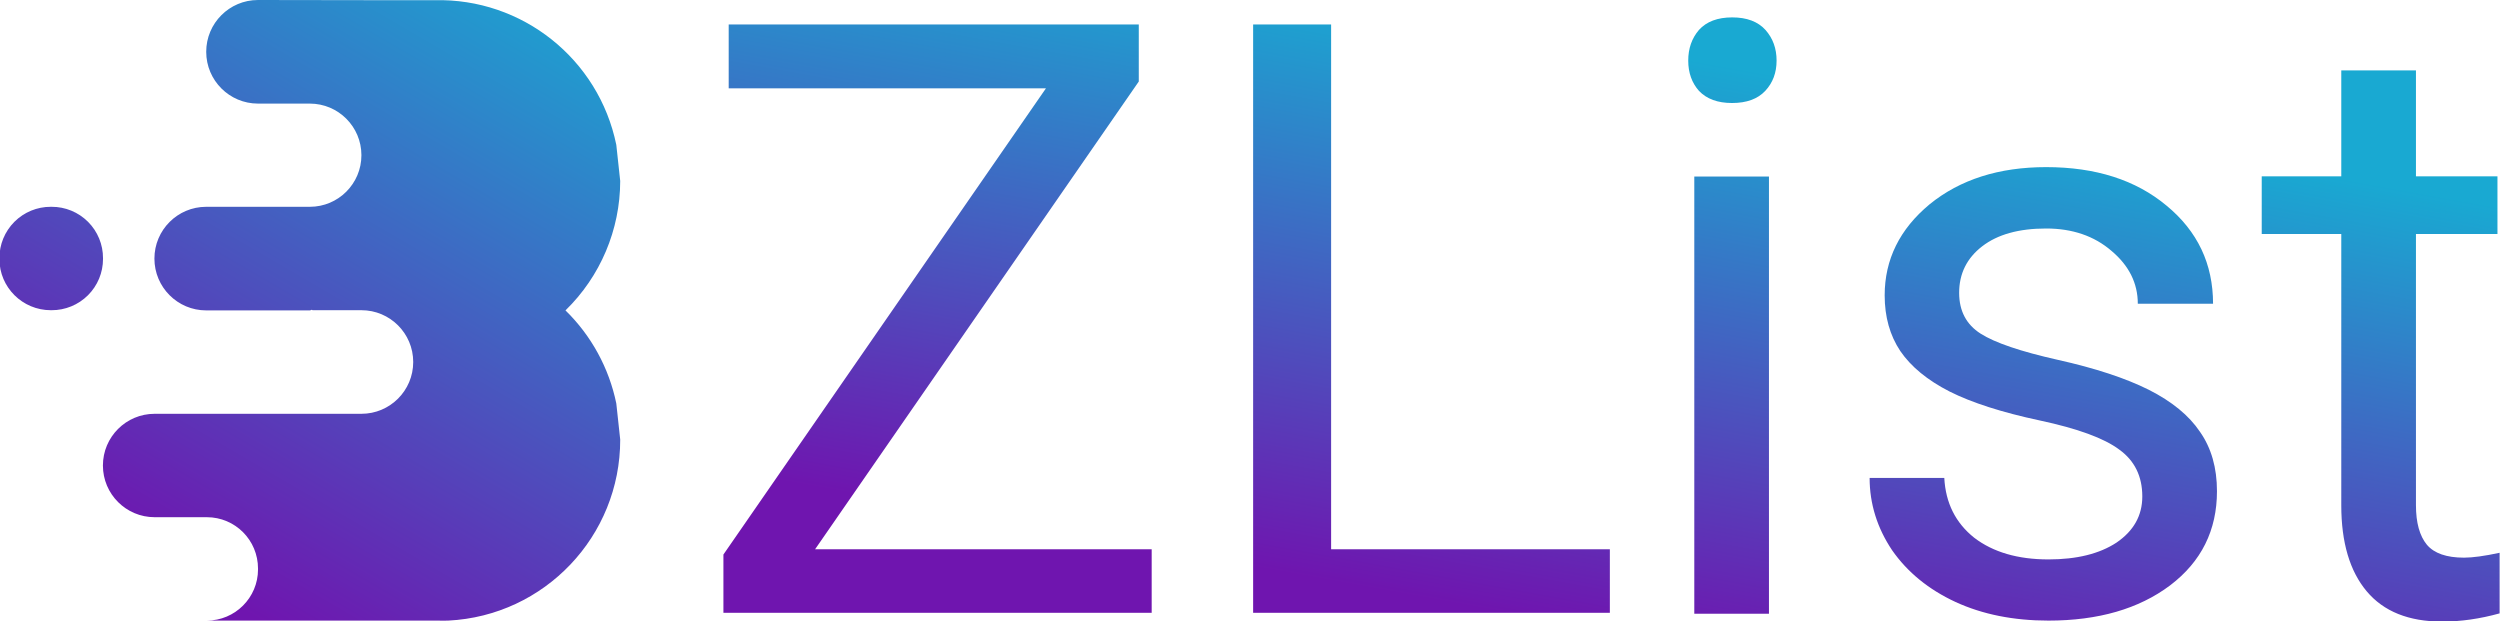
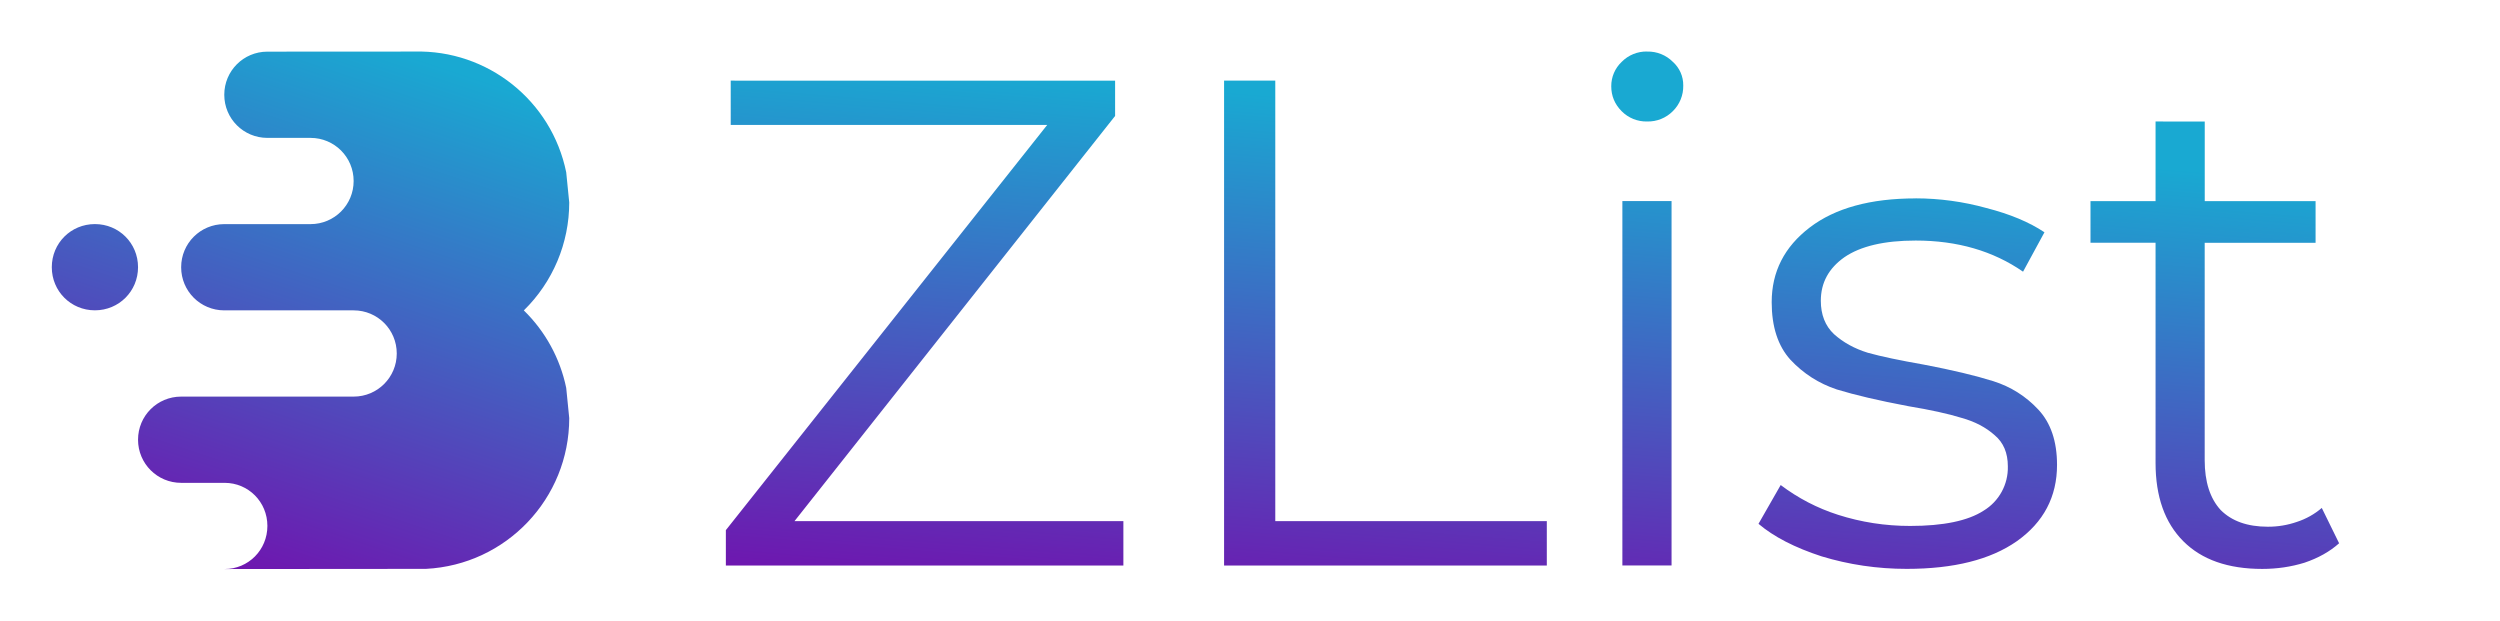
<svg xmlns="http://www.w3.org/2000/svg" xmlns:xlink="http://www.w3.org/1999/xlink" viewBox="0 0 12.79 3.175">
  <defs>
-     <linearGradient id="b" x1="227" x2="234" y1="180.5" y2="168.5" gradientTransform="translate(7.144 -.794) scale(.2646)" gradientUnits="userSpaceOnUse" xlink:href="#a" />
    <linearGradient id="a">
      <stop stop-color="#6f15af" offset="0" />
      <stop stop-color="#19a9d2" offset="1" />
    </linearGradient>
-     <linearGradient id="c" x1="73.72" x2="74.25" y1="46.99" y2="44.08" gradientTransform="translate(.096 -.02)" gradientUnits="userSpaceOnUse" xlink:href="#a" />
+     <linearGradient id="b" x1="69.57" x2="69.83" y1="47" y2="43.83" gradientTransform="translate(-204.6 -137.6) scale(3.163)" gradientUnits="userSpaceOnUse" xlink:href="#a" />
+     <linearGradient id="d" x1="226" x2="230" y1="180.5" y2="168.5" gradientTransform="matrix(1 0 0 .9999 -222 -168.5)" gradientUnits="userSpaceOnUse" xlink:href="#a" />
  </defs>
-   <path d="M67.2 43.79a.264.264 0 100 .53h.265a.264.264 0 110 .528h-.53a.264.264 0 100 .53h.53c.004 0 .007-.003.011-.003a.926.926 0 00.003.002h.25a.264.264 0 110 .53h-1.058a.264.264 0 100 .529h.267c.145 0 .262.117.262.263v.004a.262.262 0 01-.262.262H68.119a.926.926 0 00.054 0 .926.926 0 00.88-.926l-.02-.185a.926.926 0 00-.26-.476.926.926 0 00.28-.662l-.02-.185a.926.926 0 00-.93-.74h-.27zm-1.06 1.058a.262.262 0 00-.263.263v.004c0 .145.118.262.263.262h.004a.262.262 0 00.263-.262v-.004a.262.262 0 00-.263-.263zm.427 1.608z" fill="url(#b)" transform="translate(-65.88 -43.79)" />
-   <path d="M70.05 46.6h1.722v.325h-2.191v-.298l1.65-2.385h-1.623v-.327h2.098v.292zM72.69 46.6h1.426v.325h-1.825v-3.01h.399zM74.93 46.93h-.382v-2.237h.382zm-.413-2.83q0-.093.055-.157.058-.064.17-.064.112 0 .17.064.057.064.057.157t-.058.155-.17.062q-.11 0-.169-.062-.055-.062-.055-.155zM76.84 46.33q0-.155-.118-.24-.116-.087-.407-.149-.29-.062-.461-.148-.17-.087-.252-.207-.08-.12-.08-.285 0-.275.23-.466.234-.19.596-.19.38 0 .616.197.238.196.238.502h-.385q0-.157-.134-.27-.133-.115-.335-.115-.209 0-.327.091-.118.091-.118.238 0 .139.11.209t.395.134q.287.064.465.153.178.09.262.215.087.124.087.304 0 .3-.24.482-.24.18-.622.18-.268 0-.475-.095-.207-.096-.325-.265-.115-.172-.115-.37h.382q.01.192.153.306.145.111.38.111.217 0 .348-.086.132-.09.132-.236zM78.24 44.15v.542h.417v.295h-.417v1.387q0 .135.056.203.056.066.19.066.066 0 .182-.025v.31q-.151.042-.294.042-.256 0-.386-.155t-.13-.44v-1.388h-.407v-.295h.407v-.542z" fill="url(#c)" transform="translate(-65.88 -43.79)" />
+   <path transform="translate(-.355) scale(.2646)" d="M33.19.996a.67.67 0 00-.494.201.643.643 0 00-.201.47c0 .187.067.348.2.482a.67.67 0 00.495.2.675.675 0 00.496-.2.675.675 0 00.201-.497.6.6 0 00-.2-.455.675.675 0 00-.497-.2zm-17.72.563v.857h6.119l-6.213 7.834v.684h7.686v-.858h-6.359l6.199-7.834V1.56zm9.539 0v9.375h6.24v-.858h-5.25V1.558zm18.01.79v1.54h-1.258v.804h1.258v4.258c0 .652.18 1.157.537 1.514.357.357.865.535 1.525.535.286 0 .558-.04.817-.12.267-.09.49-.215.67-.376l-.335-.683a1.408 1.408 0 01-.482.27 1.69 1.69 0 01-.562.093c-.393 0-.696-.108-.91-.322-.206-.223-.31-.546-.31-.965V4.694h2.144v-.805H43.97V2.35zm-4.637 1.487c-.875 0-1.558.187-2.049.562-.491.375-.736.856-.736 1.445 0 .473.12.844.361 1.111.25.268.55.46.898.576.349.107.808.215 1.38.323.428.071.772.146 1.03.226.26.072.473.184.643.336.17.143.254.343.254.602a.972.972 0 01-.469.857c-.303.196-.777.295-1.42.295-.482 0-.946-.072-1.393-.215a3.709 3.709 0 01-1.11-.576l-.429.75c.295.25.701.46 1.22.629.526.16 1.074.242 1.645.242.911 0 1.62-.178 2.13-.535.517-.366.777-.859.777-1.475 0-.455-.12-.811-.362-1.07s-.532-.442-.87-.549c-.34-.107-.79-.215-1.353-.322-.455-.08-.813-.155-1.072-.227-.259-.08-.477-.2-.656-.361-.17-.16-.254-.377-.254-.645 0-.348.152-.627.455-.841.313-.215.772-.323 1.38-.323.803 0 1.495.2 2.075.602l.414-.762c-.294-.196-.667-.352-1.123-.469a5.148 5.148 0 00-1.367-.187zm-5.672.052v7.045h.951V3.888z" fill="url(#b)" />
+   <path transform="translate(.265 .264) scale(.2206)" d="M5 .001c-.554 0-1 .446-1 1s.446 1 1 1h1c.554 0 1 .446 1 1s-.446 1-1 1H4c-.554 0-1 .446-1 1s.446 1 1 1h3c.554 0 1 .446 1 1 0 .553-.446 1-1 1H3c-.554 0-1 .445-1 1 0 .553.446 1 1 1h1.008c.55 0 .992.442.992.999 0 .557-.442 1-.992 1 0 0 4.6-.002 4.668-.004A3.5 3.5 0 0012 8.5l-.07-.701a3.503 3.503 0 00-.983-1.797A3.5 3.5 0 0012 3.5l-.07-.701a3.501 3.501 0 00-3.518-2.8H8.41zm-5 5C0 5.557.443 6 1 6c.557 0 1-.443 1-1 0-.557-.443-1-1-1-.557 0-1 .443-1 1z" fill="url(#d)" />
</svg>
